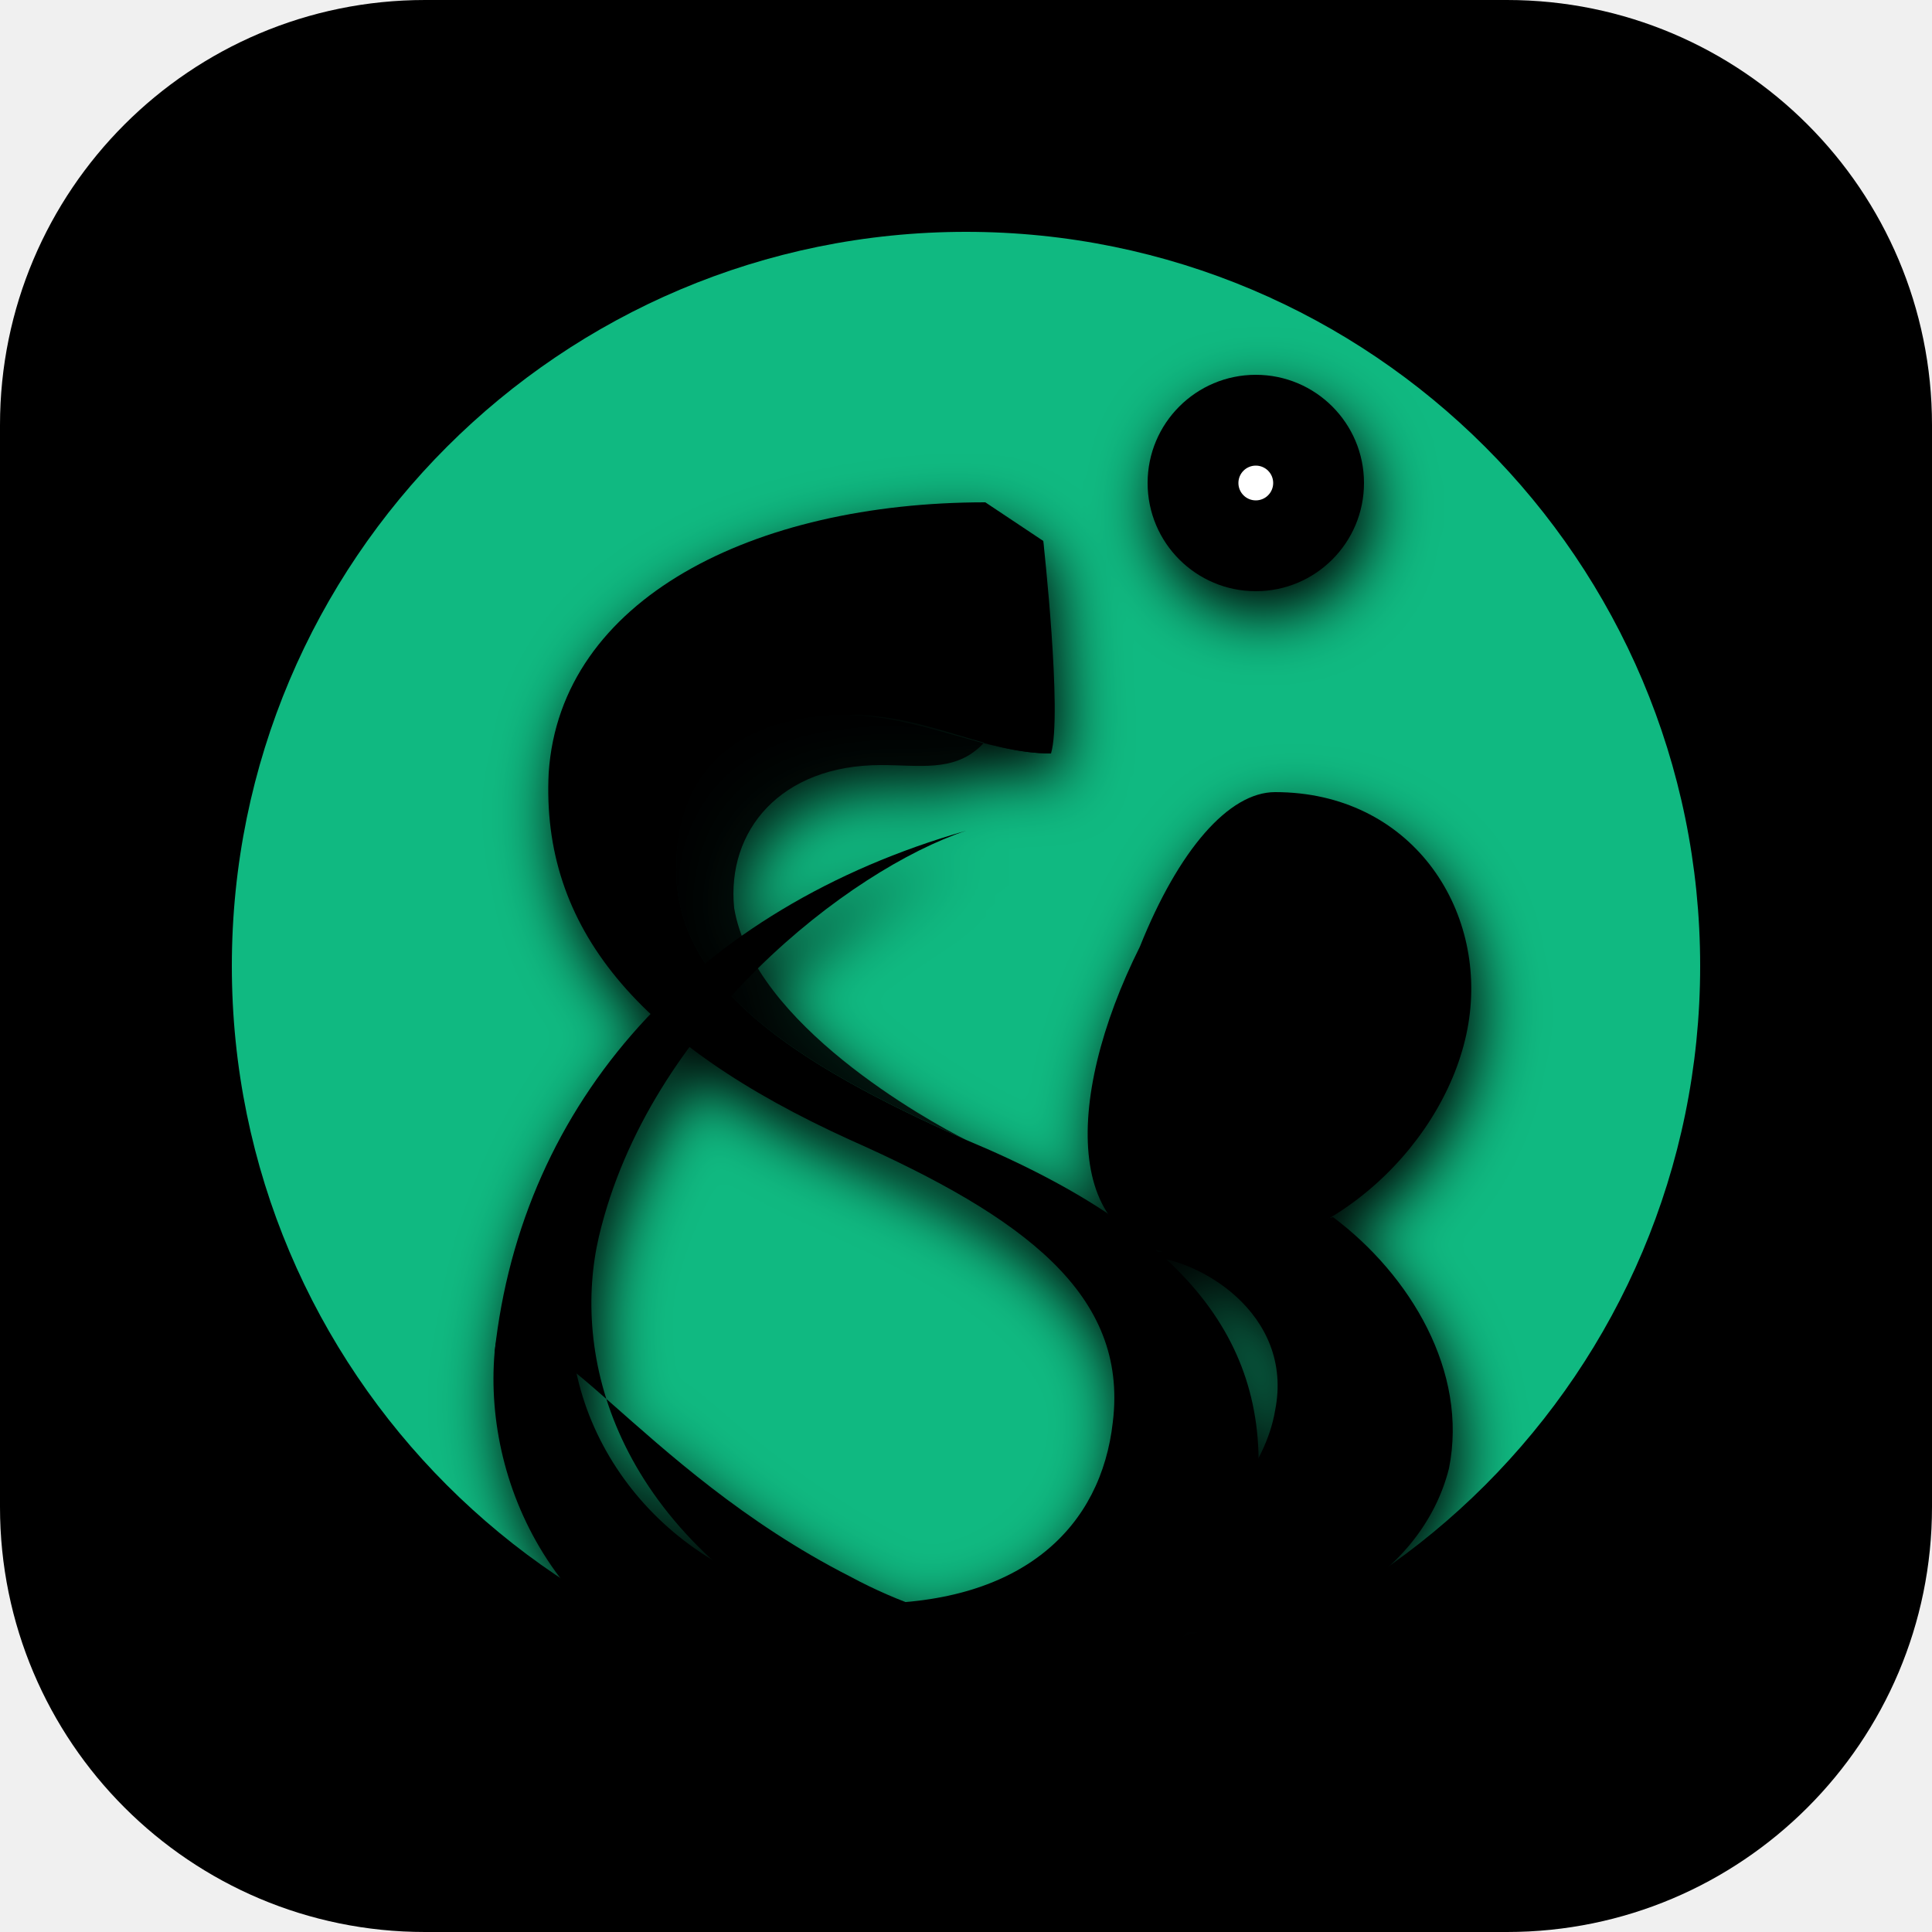
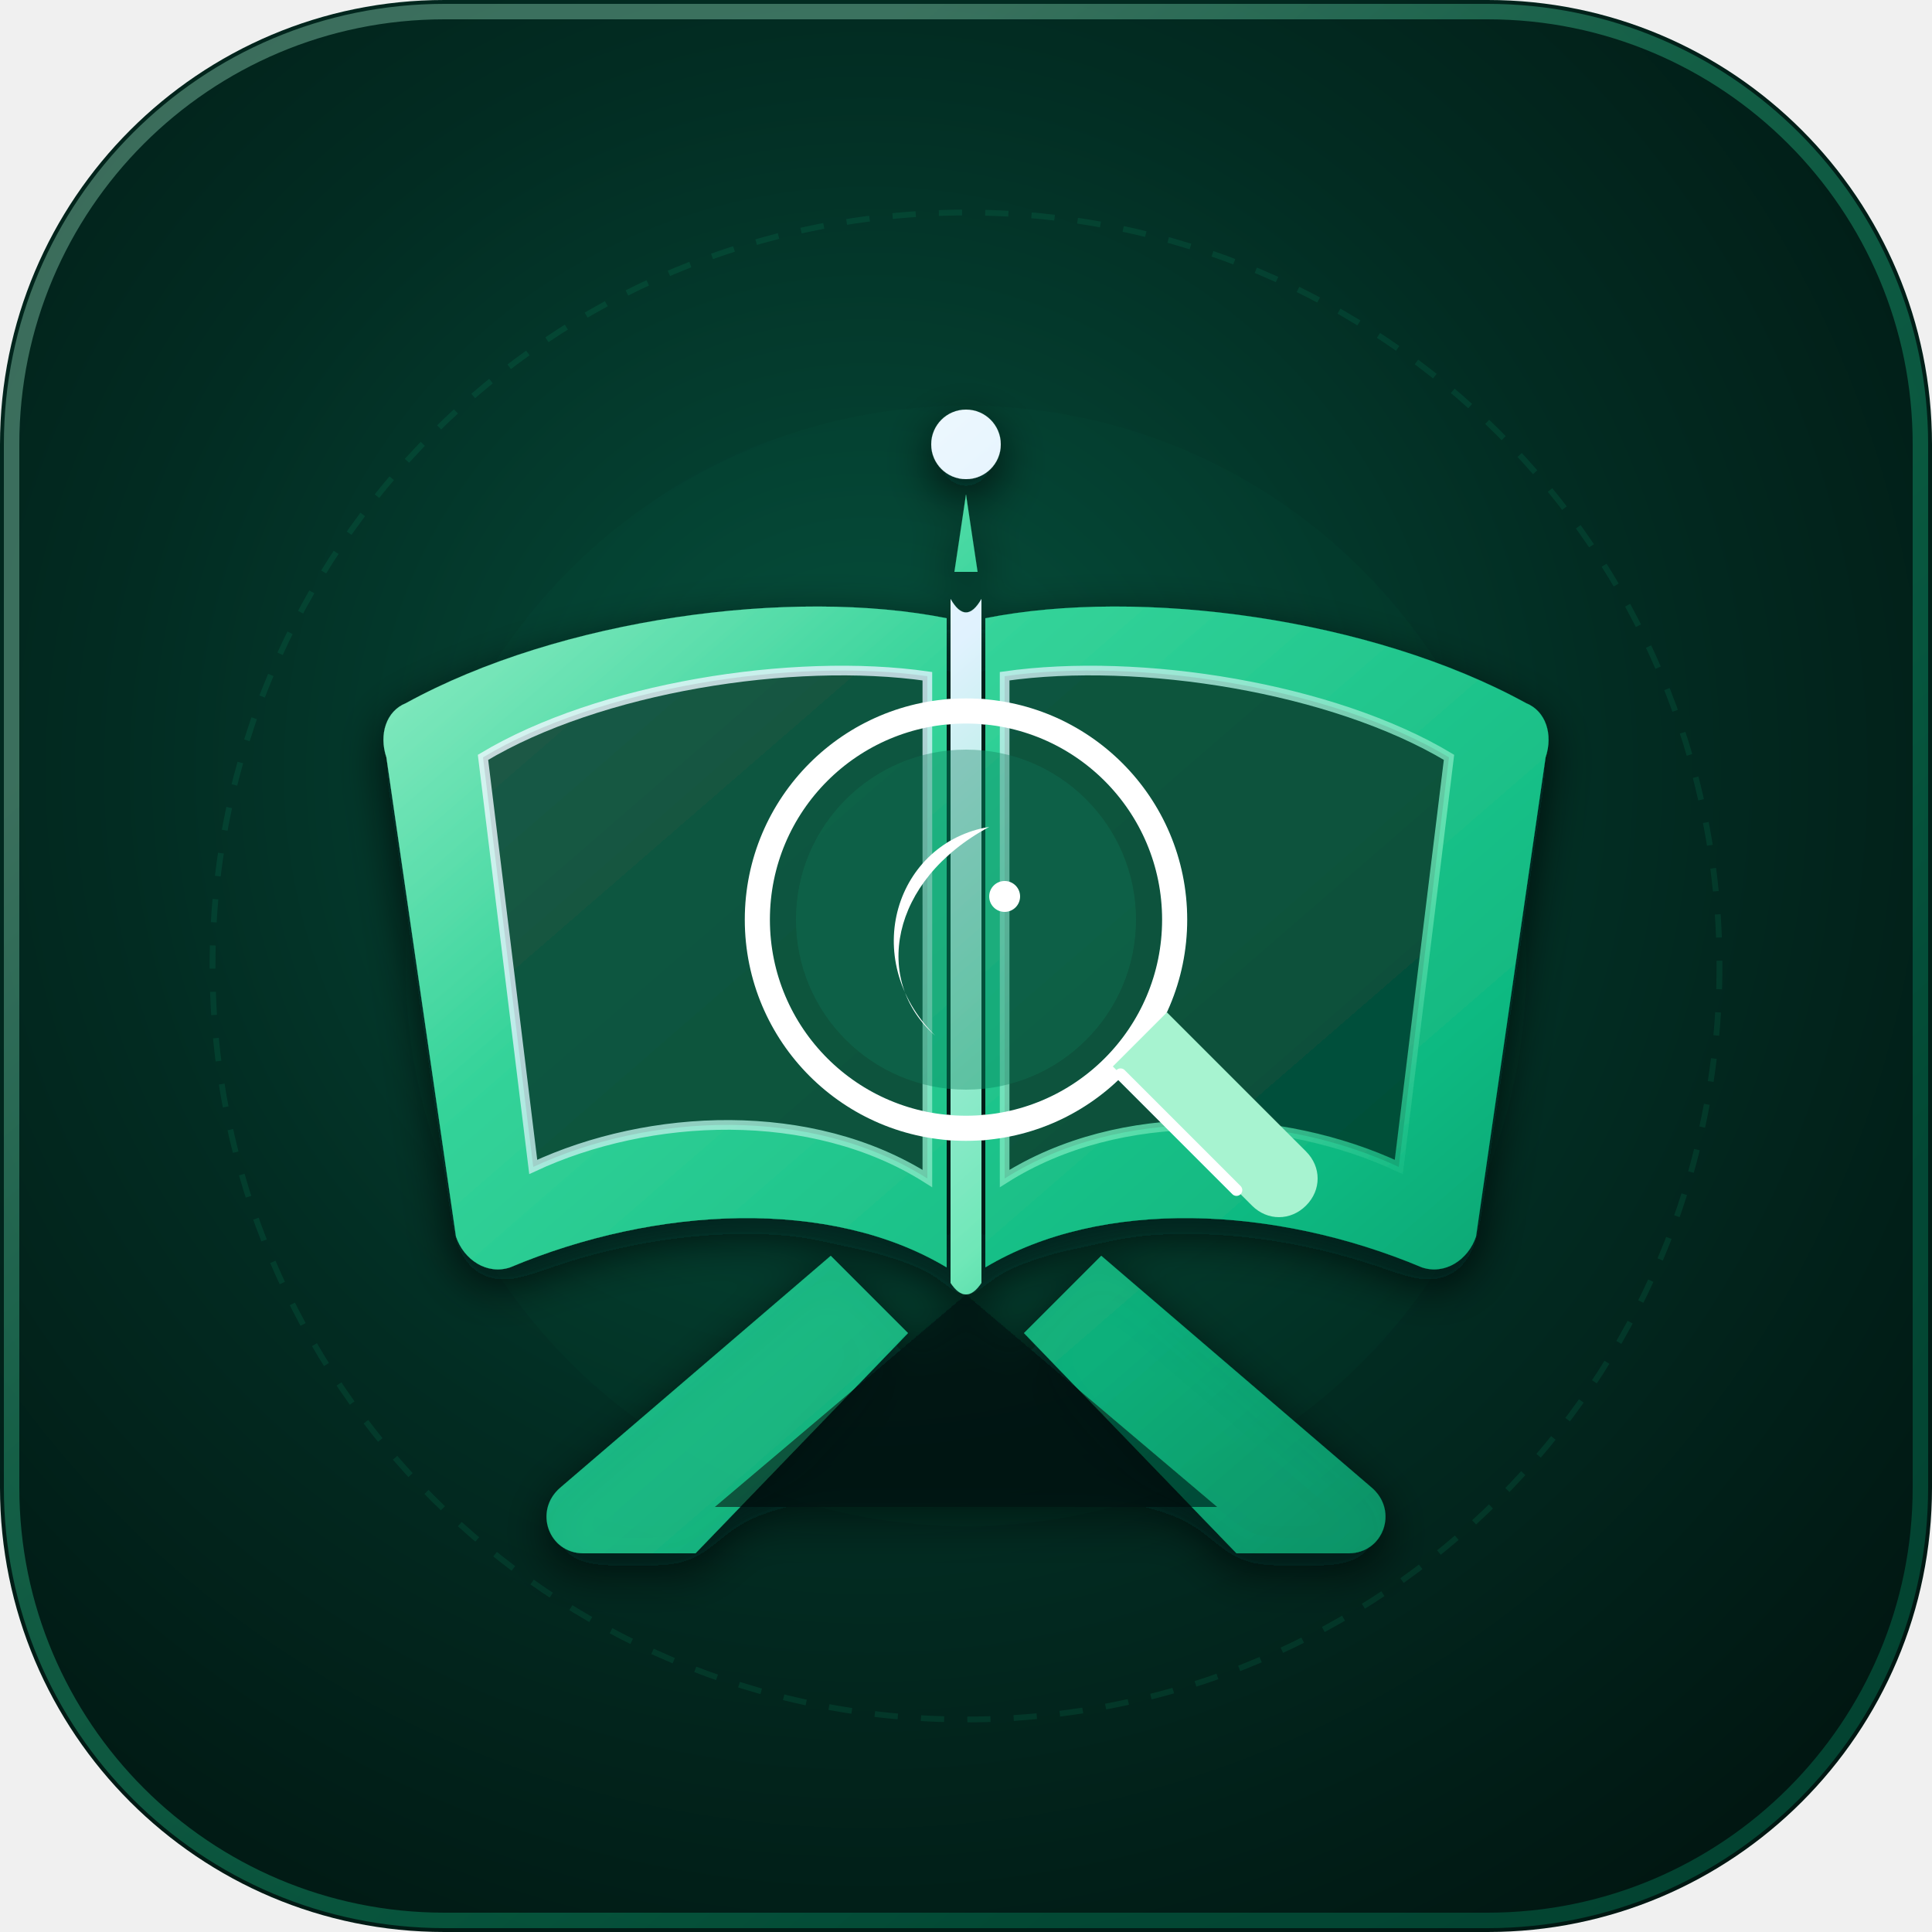
<svg xmlns="http://www.w3.org/2000/svg" width="500" height="500" viewBox="0 0 500 500" fill="none">
  <defs>
-     <radialGradient id="sfBg" cx="45%" cy="45%" r="65%" fx="40%" fy="40%">
-       <stop offset="0%" stopColor="#0d2b22" />
-       <stop offset="60%" stopColor="#071b15" />
-       <stop offset="100%" stopColor="#030d0a" />
+     <radialGradient id="sfEmeraldBg" cx="45%" cy="40%" r="70%">
+       <stop offset="0%" stop-color="#064e3b" />
+       <stop offset="55%" stop-color="#022c22" />
+       <stop offset="100%" stop-color="#011712" />
    </radialGradient>
-     <linearGradient id="sfGoldPrimary" x1="120" y1="80" x2="380" y2="420" gradientUnits="userSpaceOnUse">
-       <stop offset="0%" stopColor="#FDE68A" />
-       <stop offset="25%" stopColor="#F59E0B" />
-       <stop offset="50%" stopColor="#D97706" />
-       <stop offset="75%" stopColor="#FBBF24" />
-       <stop offset="100%" stopColor="#92400E" />
+     <linearGradient id="sfEmeraldPrimary" x1="120" y1="100" x2="380" y2="400" gradientUnits="userSpaceOnUse">
+       <stop offset="0%" stop-color="#a7f3d0" />
+       <stop offset="35%" stop-color="#34d399" />
+       <stop offset="75%" stop-color="#10b981" />
+       <stop offset="100%" stop-color="#059669" />
    </linearGradient>
-     <linearGradient id="sfGoldHighlight" x1="180" y1="120" x2="320" y2="340" gradientUnits="userSpaceOnUse">
-       <stop offset="0%" stopColor="#FFFBEB" />
-       <stop offset="30%" stopColor="#FDE68A" />
-       <stop offset="70%" stopColor="#D97706" />
-       <stop offset="100%" stopColor="#78350F" />
+     <linearGradient id="sfIceHighlight" x1="150" y1="90" x2="350" y2="320" gradientUnits="userSpaceOnUse">
+       <stop offset="0%" stop-color="#ffffff" />
+       <stop offset="40%" stop-color="#e0f2fe" />
+       <stop offset="80%" stop-color="#6ee7b7" />
+       <stop offset="100%" stop-color="#10b981" />
    </linearGradient>
-     <radialGradient id="sfStarGlow" cx="50%" cy="50%" r="50%">
-       <stop offset="0%" stopColor="#FEF3C7" stopOpacity="1" />
-       <stop offset="50%" stopColor="#F59E0B" stopOpacity="0.8" />
-       <stop offset="100%" stopColor="#D97706" stopOpacity="0" />
-     </radialGradient>
-     <filter id="sfShadow" x="-20%" y="-20%" width="140%" height="140%">
-       <feDropShadow dx="2" dy="6" stdDeviation="8" floodColor="#020806" floodOpacity="0.8" />
+     <filter id="sfEmeraldGlow" x="-20%" y="-20%" width="140%" height="140%">
+       <feDropShadow dx="0" dy="4" stdDeviation="6" flood-color="#011712" flood-opacity="0.75" />
    </filter>
  </defs>
-   <rect width="500" height="500" rx="110" fill="url(#sfBg)" />
-   <rect width="496" height="496" x="2" y="2" rx="108" stroke="url(#sfGoldPrimary)" strokeWidth="4" strokeOpacity="0.25" />
-   <circle cx="250" cy="250" r="190" fill="#10B981" fillOpacity="0.04" />
-   <g filter="url(#sfShadow)">
-     <g transform="translate(325, 125)">
-       <circle cx="0" cy="0" r="28" fill="url(#sfStarGlow)" />
-       <path d="M0 -24 Q0 0 24 0 Q0 0 0 24 Q0 0 -24 0 Q0 0 0 -24 Z" fill="url(#sfGoldHighlight)" />
-       <path d="M0 -15 Q0 0 15 0 Q0 0 0 15 Q0 0 -15 0 Q0 0 0 -15 Z" transform="rotate(45)" fill="url(#sfGoldPrimary)" />
-       <circle cx="0" cy="0" r="4.5" fill="#FFFFFF" />
+   <rect width="500" height="500" rx="115" fill="url(#sfEmeraldBg)" />
+   <rect width="494" height="494" x="3" y="3" rx="112" stroke="url(#sfEmeraldPrimary)" stroke-width="4" stroke-opacity="0.35" />
+   <circle cx="250" cy="250" r="195" stroke="#10b981" stroke-width="1.5" stroke-opacity="0.12" stroke-dasharray="6 6" />
+   <circle cx="250" cy="250" r="145" fill="#10b981" fill-opacity="0.03" />
+   <g filter="url(#sfEmeraldGlow)">
+     <circle cx="250" cy="115" r="9" fill="url(#sfIceHighlight)" />
+     <path d="M 250 128 L 253 148 L 247 148 Z" fill="url(#sfEmeraldPrimary)" />
+     <path d="M 245 160 C 205 152, 145 160, 105 182 C 100 184, 98 190, 100 196 L 118 320 C 120 326, 126 330, 132 328 C 170 312, 215 310, 245 328 Z" fill="url(#sfEmeraldPrimary)" />
+     <path d="M 240 175 C 205 170, 155 178, 125 196 L 138 302 C 168 288, 210 286, 240 305 Z" fill="#022c22" fill-opacity="0.75" stroke="url(#sfIceHighlight)" stroke-width="2.5" stroke-opacity="0.8" />
+     <path d="M 255 160 C 295 152, 355 160, 395 182 C 400 184, 402 190, 400 196 L 382 320 C 380 326, 374 330, 368 328 C 330 312, 285 310, 255 328 Z" fill="url(#sfEmeraldPrimary)" />
+     <path d="M 260 175 C 295 170, 345 178, 375 196 L 362 302 C 332 288, 290 286, 260 305 Z" fill="#022c22" fill-opacity="0.75" stroke="url(#sfIceHighlight)" stroke-width="2.5" stroke-opacity="0.8" />
+     <path d="M 246 155 Q 250 162 254 155 L 254 332 Q 250 338 246 332 Z" fill="url(#sfIceHighlight)" />
+     <path d="M 215 325 L 145 385 C 138 391, 142 402, 151 402 L 180 402 L 235 345 Z" fill="url(#sfEmeraldPrimary)" opacity="0.9" />
+     <path d="M 285 325 L 355 385 C 362 391, 358 402, 349 402 L 320 402 L 265 345 Z" fill="url(#sfEmeraldPrimary)" opacity="0.9" />
+     <path d="M 185 390 L 315 390 L 250 335 Z" fill="#011712" opacity="0.6" />
+     <g transform="translate(250, 238)">
+       <circle cx="0" cy="0" r="54" stroke="url(#sfIceHighlight)" stroke-width="6.5" fill="none" />
+       <circle cx="0" cy="0" r="44" fill="#047857" fill-opacity="0.35" />
+       <path d="M 6 -24 C -18 -20, -28 10, -8 30 C -24 16, -20 -10, 6 -24 Z" fill="url(#sfIceHighlight)" />
+       <circle cx="10" cy="-6" r="4" fill="#ffffff" />
+       <path d="M 38 38 L 74 74 C 78 78, 84 78, 88 74 C 92 70, 92 64, 88 60 L 52 24 Z" fill="url(#sfEmeraldPrimary)" />
+       <path d="M 40 40 L 70 70" stroke="url(#sfIceHighlight)" stroke-width="3" stroke-linecap="round" />
    </g>
-     <path d="M 330 205 C 365 205, 385 235, 380 265 C 375 295, 345 325, 310 325 C 275 325, 275 285, 295 245 C 305 220, 318 205, 330 205 Z" fill="url(#sfGoldPrimary)" />
-     <path d="M 330 235 C 346 235, 355 250, 350 266 C 345 282, 332 295, 320 295 C 306 295, 305 278, 314 256 C 318 244, 324 235, 330 235 Z" fill="url(#sfBg)" />
-     <path d="M 345 315 C 365 330, 380 355, 375 380 C 368 408, 335 430, 290 420 C 280 418, 325 395, 330 365 C 335 340, 310 325, 295 325 Z" fill="url(#sfGoldHighlight)" />
-     <path d="M 270 140 C 270 140, 275 185, 272 195 C 255 195, 240 185, 220 185 C 190 185, 175 200, 175 225 C 175 255, 205 275, 250 295 C 310 320, 330 350, 325 390 C 318 435, 260 455, 195 440 C 145 428, 125 385, 128 350 C 130 330, 145 330, 148 348 C 152 385, 185 415, 225 415 C 265 415, 285 395, 288 368 C 292 335, 265 315, 220 295 C 165 270, 140 240, 142 200 C 145 155, 195 130, 255 130 L 270 140 Z" fill="url(#sfGoldHighlight)" />
-     <path d="M 270 140 L 272 195 C 255 195, 238 185, 218 185 C 188 185, 175 200, 175 225 C 175 255, 205 275, 250 295 C 240 290, 195 265, 190 235 C 188 215, 202 198, 228 198 C 248 198, 262 205, 270 140 Z" fill="url(#sfGoldPrimary)" opacity="0.85" />
-     <path d="M 128 350 C 135 285, 180 235, 250 215 C 220 225, 168 265, 155 320 C 148 350, 158 395, 215 425 C 275 455, 340 435, 360 410 C 335 425, 270 435, 220 408 C 165 380, 140 335, 128 350 Z" fill="url(#sfGoldPrimary)" />
-     <path d="M 280 430 C 310 445, 345 440, 360 420 C 365 412, 360 405, 350 408 C 335 415, 305 425, 280 430 Z" fill="url(#sfGoldHighlight)" />
-     <path d="M 335 425 C 350 432, 362 435, 370 430 C 378 424, 372 418, 365 420 C 358 422, 348 422, 335 425 Z" fill="url(#sfGoldPrimary)" />
  </g>
</svg>
